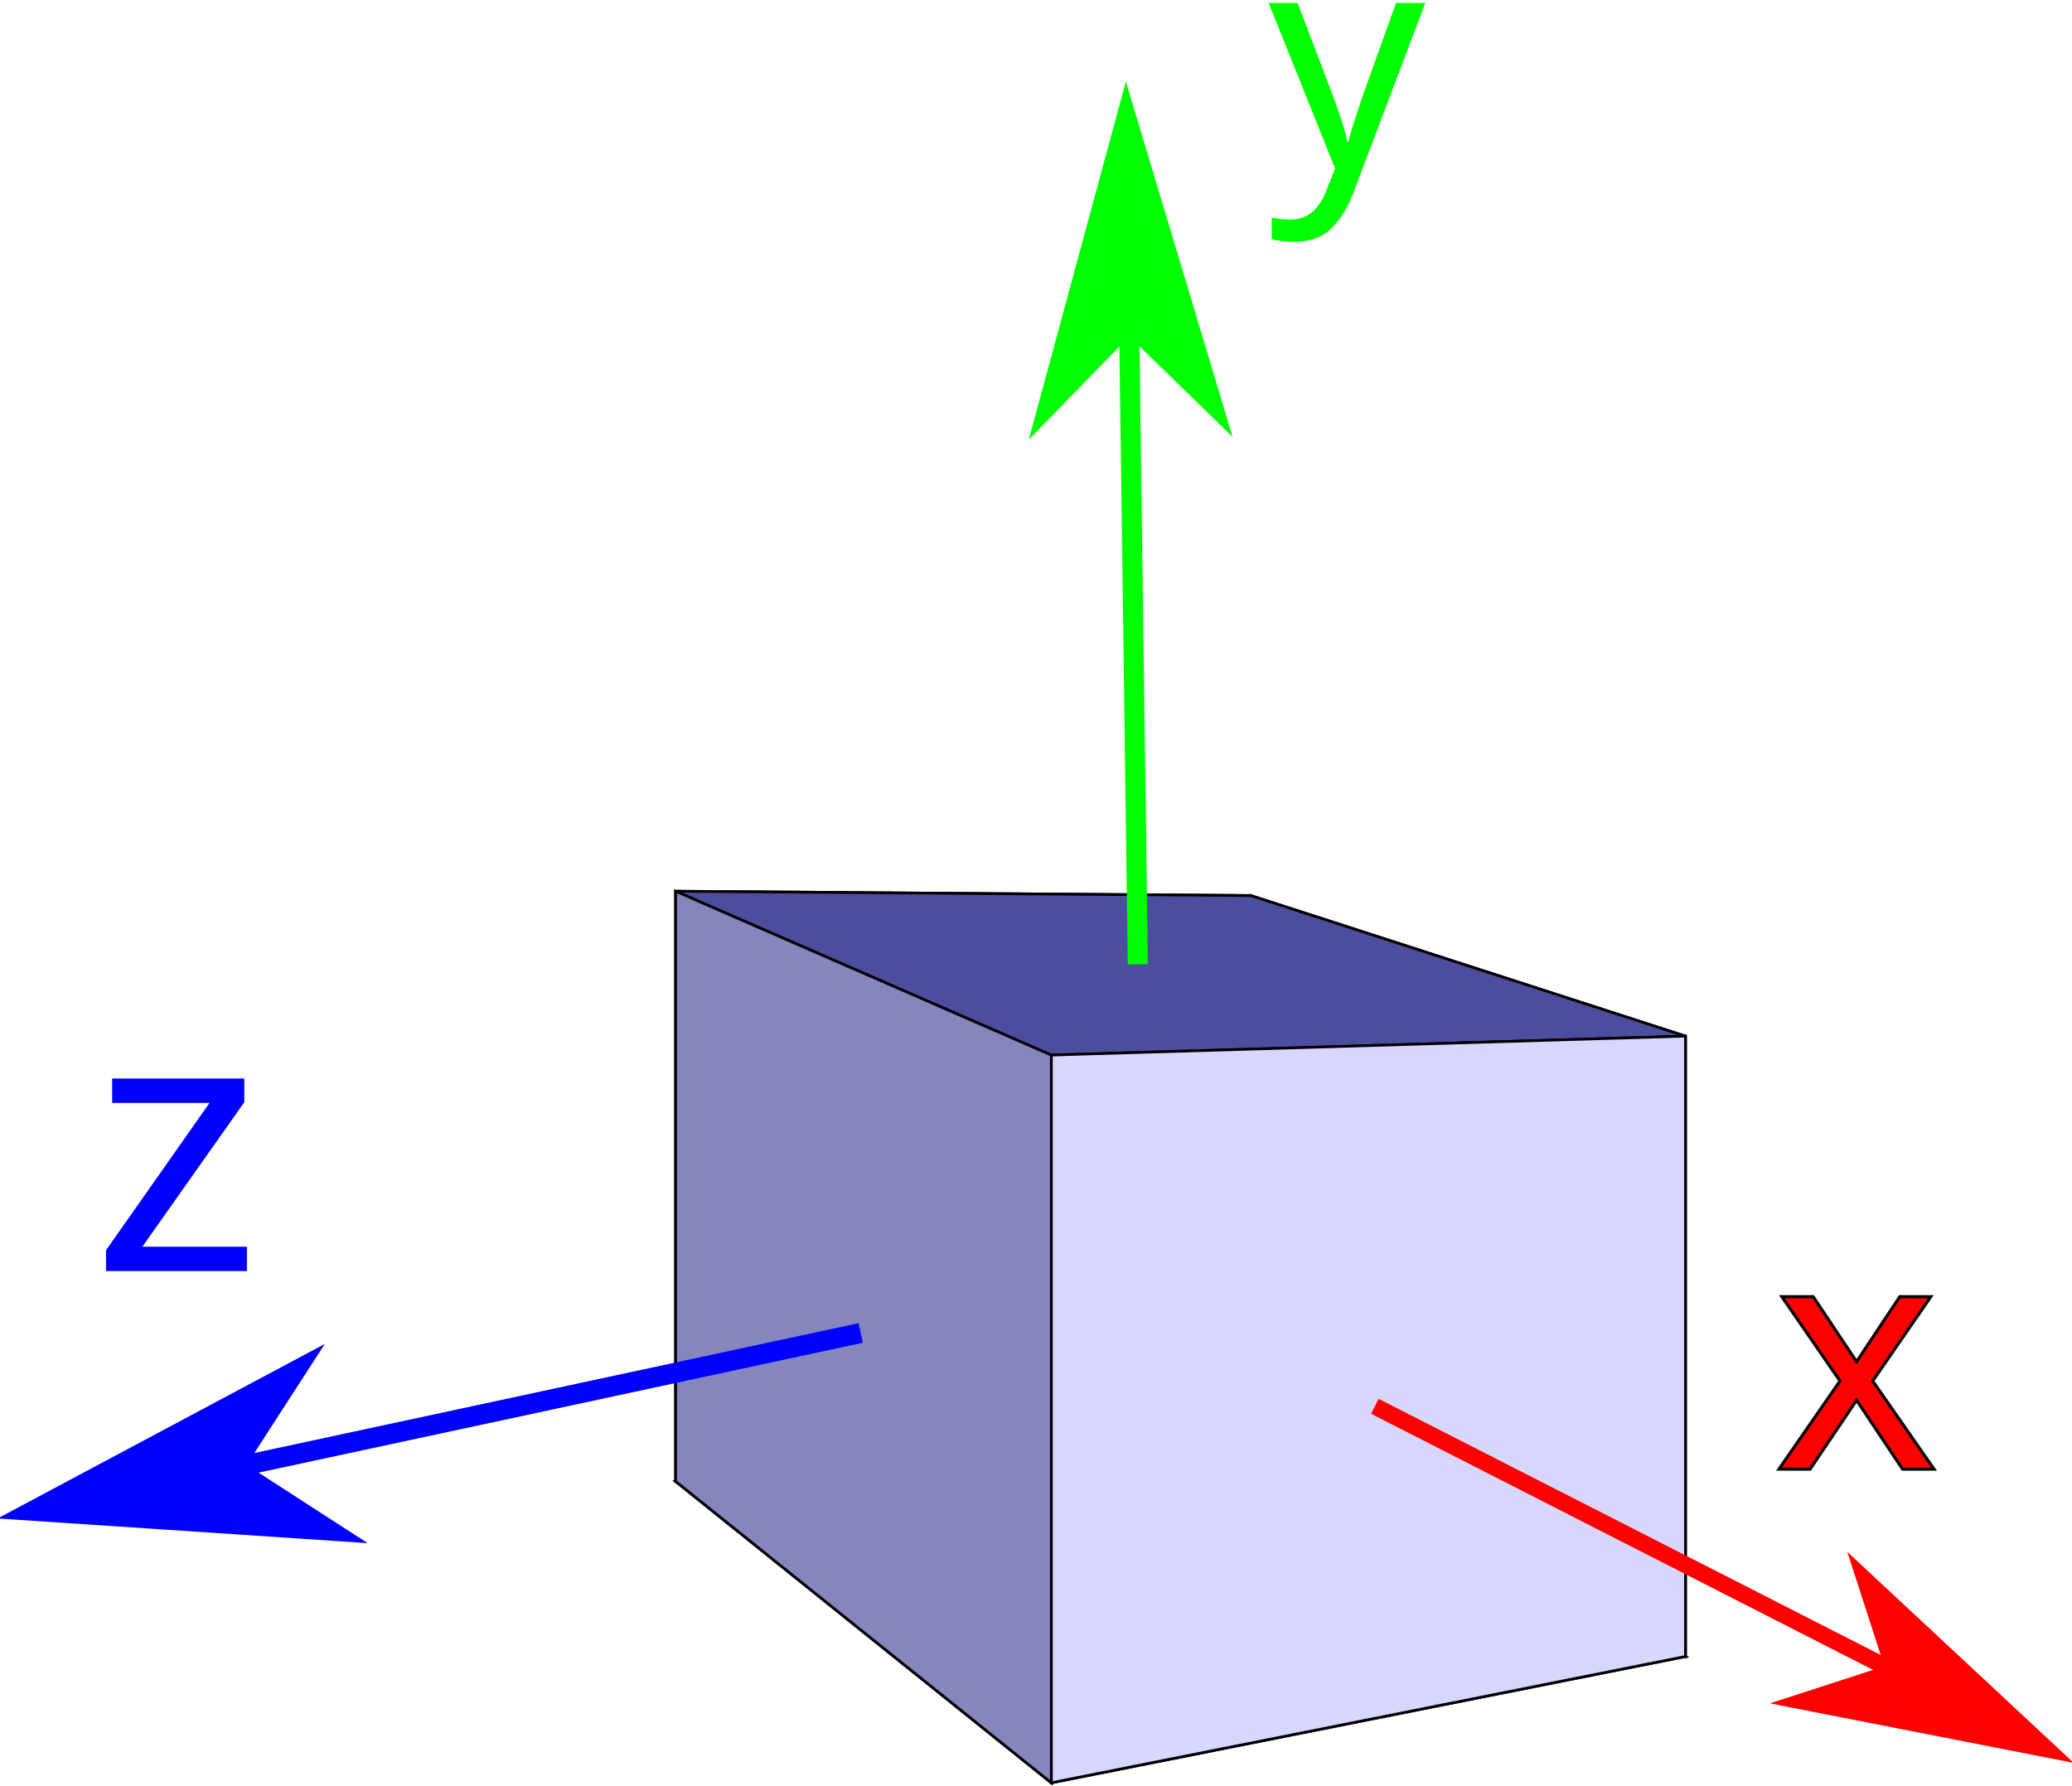
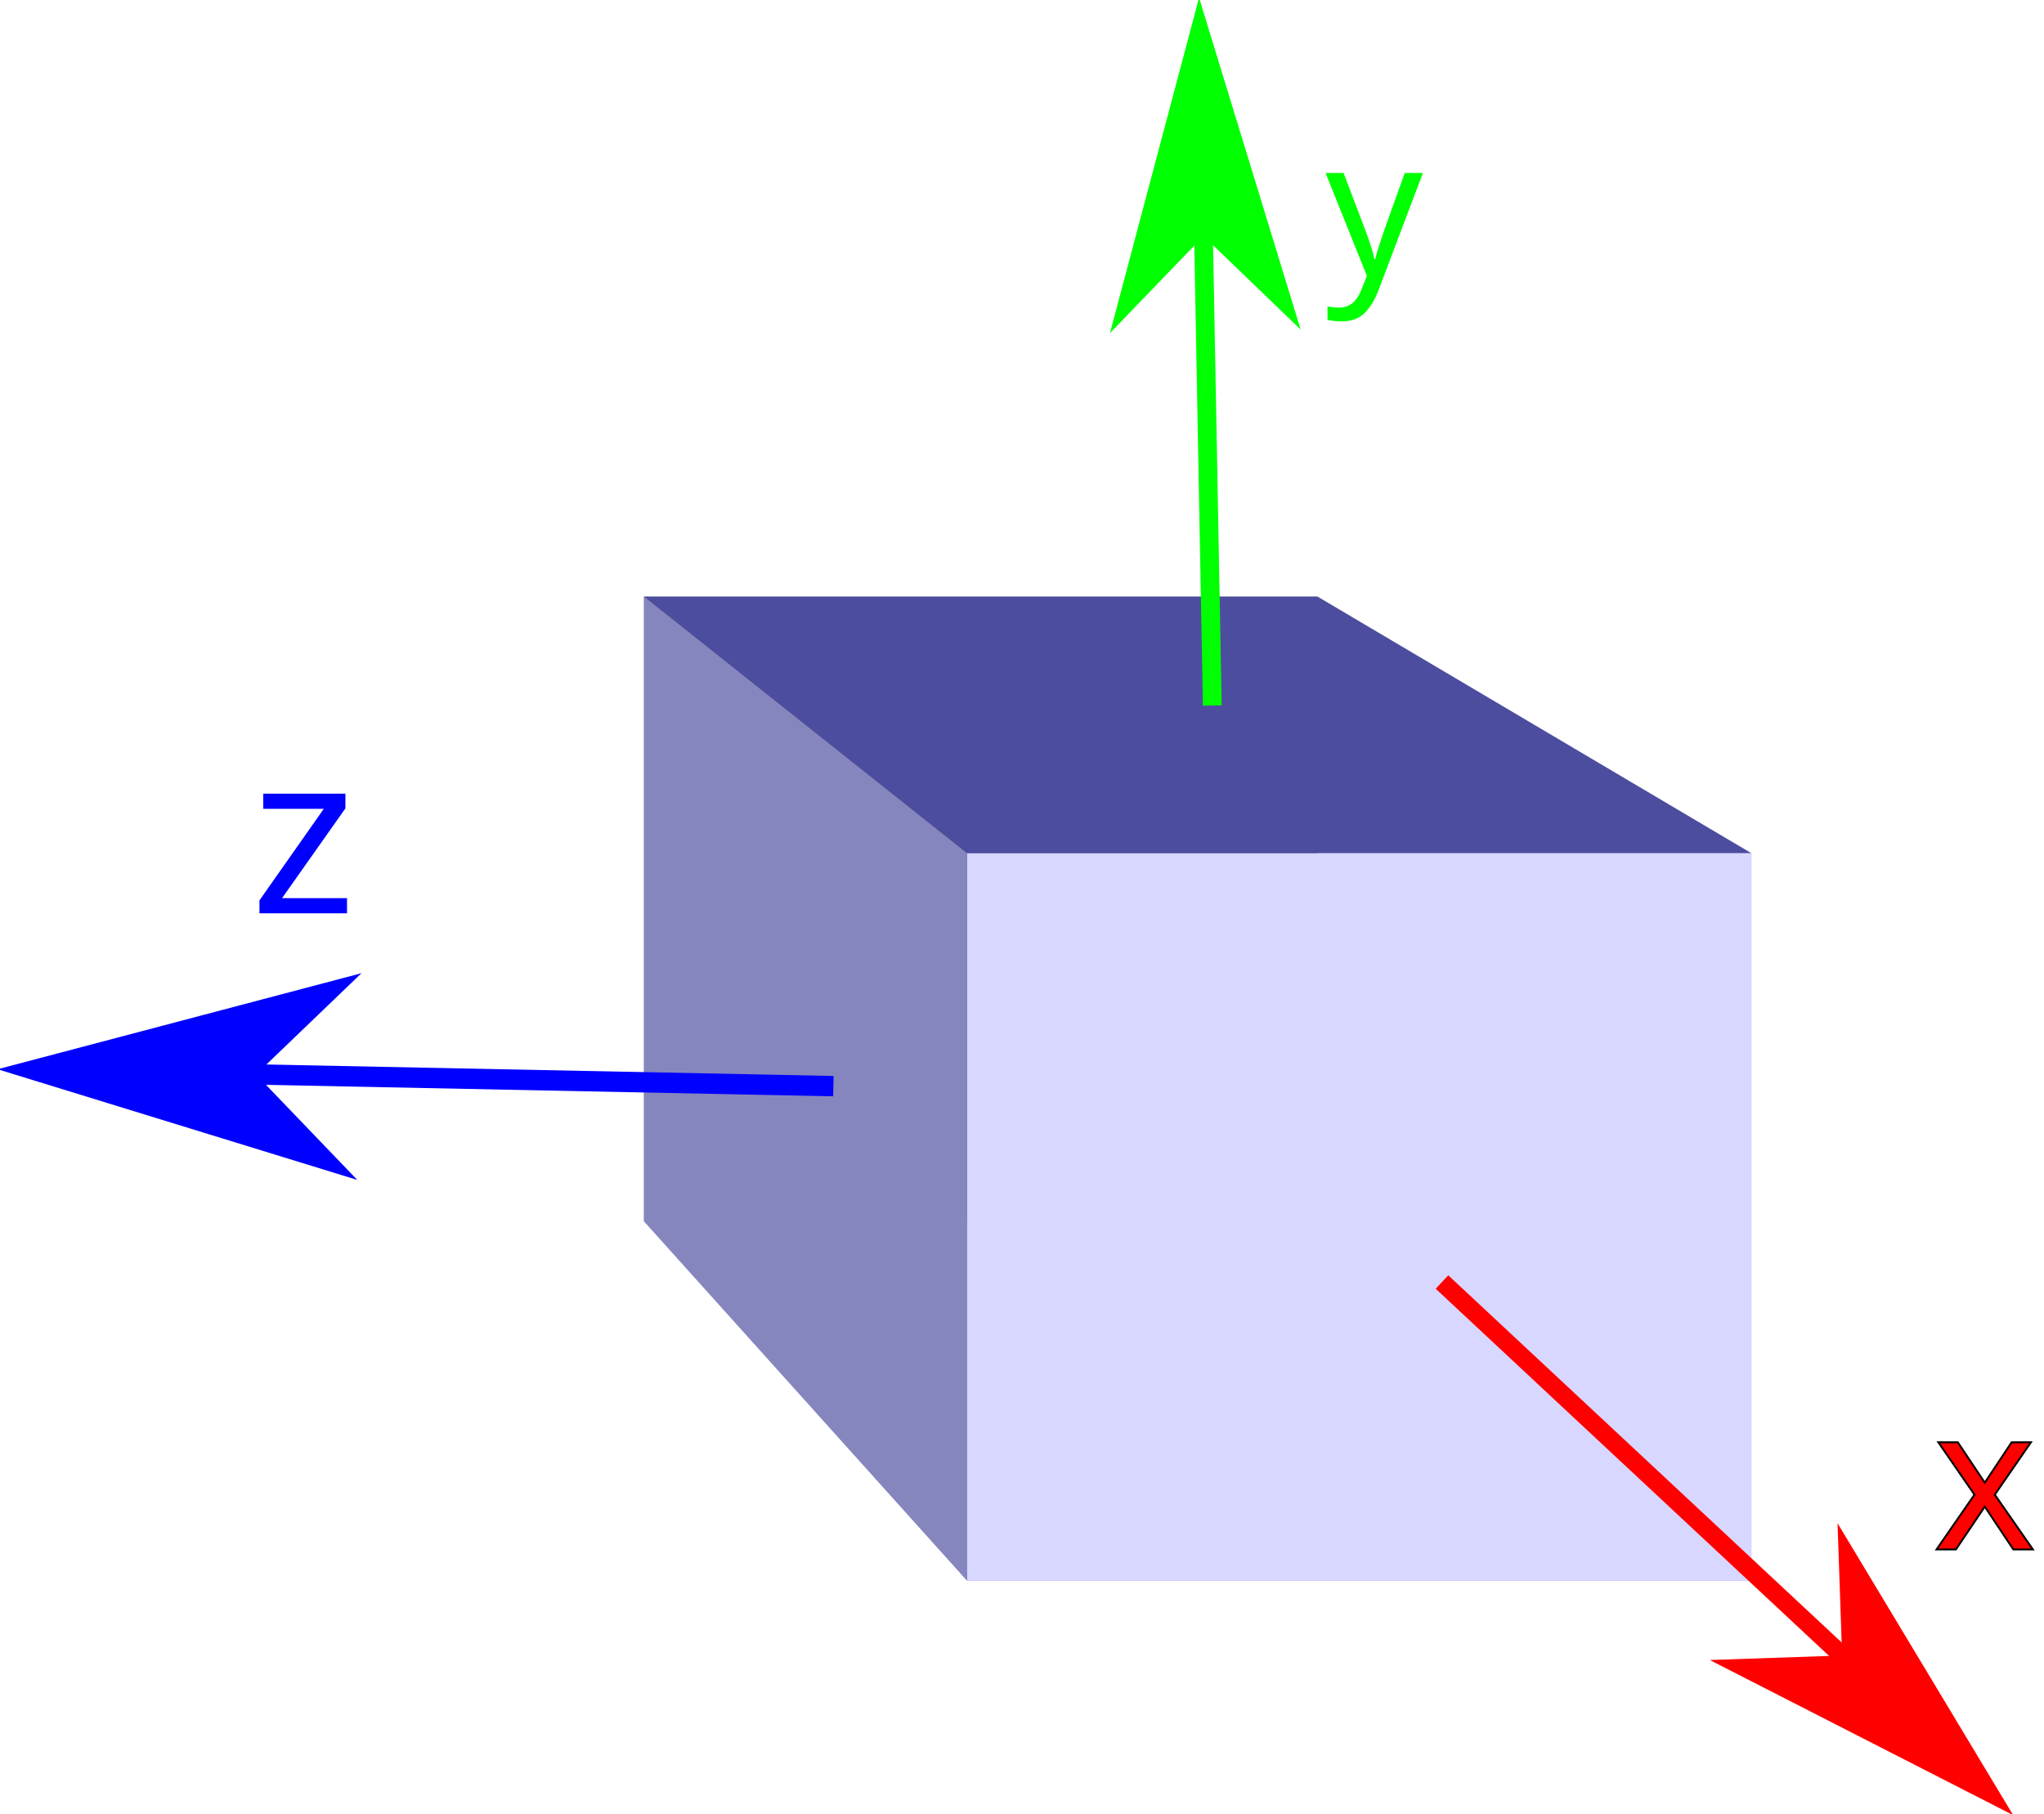
- <svg xmlns="http://www.w3.org/2000/svg" id="svg2" height="75.856mm" viewBox="0 0 311.872 268.781" width="88.017mm" version="1.1">
+ <svg xmlns="http://www.w3.org/2000/svg" id="svg2" height="123.98mm" width="139.71mm" version="1.1" viewBox="0 0 495.026 439.316">
  <defs id="defs4">
+     <marker id="Arrow1Lend-5" refY="0" refX="0" orient="auto" overflow="visible">
+       <path id="path8094-9" d="m0 0 5-5-17.5 5 17.5 5-5-5z" fill-rule="evenodd" transform="matrix(-.8 0 0 -.8 -10 0)" stroke="#0f0" stroke-width="1pt" fill="#0f0" />
+     </marker>
    <marker id="Arrow1Lend" refY="0" refX="0" orient="auto" overflow="visible">
      <path id="path8094" d="m0 0 5-5-17.5 5 17.5 5-5-5z" fill-rule="evenodd" transform="matrix(-.8 0 0 -.8 -10 0)" stroke="#f00" stroke-width="1pt" fill="#f00" />
-     </marker>
-     <marker id="Arrow1Lend-5" refY="0" refX="0" orient="auto" overflow="visible">
-       <path id="path8094-9" d="m0 0 5-5-17.5 5 17.5 5-5-5z" fill-rule="evenodd" transform="matrix(-.8 0 0 -.8 -10 0)" stroke="#0f0" stroke-width="1pt" fill="#0f0" />
    </marker>
    <marker id="Arrow1Lend-5-8" refY="0" refX="0" orient="auto" overflow="visible">
      <path id="path8094-9-9" d="m0 0 5-5-17.5 5 17.5 5-5-5z" fill-rule="evenodd" transform="matrix(-.8 0 0 -.8 -10 0)" stroke="#00f" stroke-width="1pt" fill="#00f" />
    </marker>
  </defs>
-   <g id="layer1" transform="translate(-211.02 -395.08)">
-     <g id="g4138" stroke-width="0.408" stroke="#000" fill-rule="evenodd">
-       <path id="path4148" d="m312.71 618.06 56.551 45.377 95.457-19.014-65.417-36.639z" points="369.265,663.435 464.722,644.421 399.304,607.782 312.714,618.058 " fill="#afafde" />
-       <path id="path4140" d="m312.71 529.23v88.829l86.591-10.276v-77.896z" points="312.714,618.058 399.304,607.782 399.304,529.885 312.714,529.229 " fill="#353564" />
-       <path id="path4150" d="m399.3 529.89 65.417 21.157v93.378l-65.417-36.639z" points="464.722,551.043 464.722,644.421 399.304,607.782 399.304,529.885 " fill="#e9e9ff" />
-       <path id="path4142" d="m312.71 529.23 56.551 24.666 95.457-2.852-65.417-21.157z" points="369.265,553.895 464.722,551.043 399.304,529.885 312.714,529.229 " fill="#4d4d9f" />
-       <path id="path4146" d="m369.26 553.89v109.54l95.457-19.014v-93.378z" points="369.265,663.435 464.722,644.421 464.722,551.043 369.265,553.895 " fill="#d7d7ff" />
-       <path id="path4144" d="m312.71 529.23 56.551 24.666v109.54l-56.551-45.377z" points="369.265,553.895 369.265,663.435 312.714,618.058 312.714,529.229 " fill="#8686bf" />
+   <g id="layer1" transform="translate(56.082 -139.75)">
+     <g id="g4154" fill-rule="evenodd">
+       <path id="path4164" d="m99.893 435.6 78.263 87.072h189.96l-105.1-87.072z" points="178.156,522.673 368.118,522.673 263.017,435.601 99.893,435.601 " fill="#afafde" />
+       <path id="path4156" d="m99.893 284.27v151.33h163.12v-151.33z" points="99.893,435.601 263.017,435.601 263.017,284.27 99.893,284.27 " fill="#353564" />
+       <path id="path4166" d="m263.02 284.27 105.1 62.174v176.23l-105.1-87.072z" points="368.118,346.444 368.118,522.673 263.017,435.601 263.017,284.27 " fill="#e9e9ff" />
+       <path id="path4158" d="m99.893 284.27 78.263 62.174h189.96l-105.1-62.174z" points="178.156,346.444 368.118,346.444 263.017,284.27 99.893,284.27 " fill="#4d4d9f" />
+       <path id="path4162" d="m178.16 346.44v176.23h189.96v-176.23z" points="178.156,522.673 368.118,522.673 368.118,346.444 178.156,346.444 " fill="#d7d7ff" />
+       <path id="path4160" d="m99.893 284.27 78.263 62.174v176.23l-78.263-87.072z" points="178.156,346.444 178.156,522.673 99.893,435.601 99.893,284.27 " fill="#8686bf" />
    </g>
-   </g>
-   <g id="layer2" transform="translate(-211.02 -395.08)">
-     <path id="path8493" marker-end="url(#Arrow1Lend)" d="m417.96 606.76 100.84 51.45" stroke="#f00" stroke-width="2.521" fill="none" />
-     <g id="g21" font-family="sans-serif">
-       <flowRoot id="flowRoot10325" font-size="40px" style="word-spacing:0px;letter-spacing:0px" xml:space="preserve" line-height="125%">
-         <flowRegion id="flowRegion10327">
-           <rect id="rect10329" y="269.51" width="154.29" height="151.43" x="648.57" />
-         </flowRegion>
-         <flowPara id="flowPara10331" stroke="#0000ff" />
-       </flowRoot>
-       <flowRoot id="flowRoot10333" font-size="50px" style="word-spacing:0px;letter-spacing:0px" xml:space="preserve" line-height="125%">
-         <flowRegion id="flowRegion10335">
-           <rect id="rect10337" y="309.51" width="237.14" x="605.71" height="208.57" />
-         </flowRegion>
-         <flowPara id="flowPara10339" />
-       </flowRoot>
-       <flowRoot id="flowRoot10341" font-size="50px" style="word-spacing:0px;letter-spacing:0px" xml:space="preserve" line-height="125%">
-         <flowRegion id="flowRegion10343">
-           <rect id="rect10345" y="386.65" width="171.43" x="654.29" height="154.29" />
-         </flowRegion>
-         <flowPara id="flowPara10347" />
-       </flowRoot>
-     </g>
-     <text id="text10349" style="word-spacing:0px;letter-spacing:0px" line-height="125%" font-family="sans-serif" xml:space="preserve" font-size="47.912px" transform="scale(.98863 1.0115)" stroke="#000000" y="609.215" x="483.423" stroke-width=".452px" fill="#ff0000">
-       <tspan id="tspan10351" y="609.215" x="483.423" stroke-width=".452px">x</tspan>
+     <path id="path8493-2" marker-end="url(#Arrow1Lend-5)" d="m237.52 310.65-3.04-162.63" stroke="#0f0" stroke-width="4.548" fill="none" />
+     <text id="text4482" font-size="46.33px" xml:space="preserve" style="word-spacing:0px;letter-spacing:0px" y="206.475" x="264.909" font-family="sans-serif" line-height="125%" fill="#00ff00">
+       <tspan id="tspan4484" y="206.475" x="264.909">y</tspan>
    </text>
-   </g>
-   <g id="layer3" transform="translate(-211.02 -395.08)">
-     <path id="path8493-2" marker-end="url(#Arrow1Lend-5)" d="m382.28 540.23-1.72-127" stroke="#0f0" stroke-width="3.02" fill="none" />
-     <text id="text4482" style="word-spacing:0px;letter-spacing:0px" xml:space="preserve" font-size="46.33px" line-height="125%" y="420.349" x="401.925" font-family="sans-serif" fill="#00ff00">
-       <tspan id="tspan4484" y="420.349" x="401.925">y</tspan>
+     <path id="path8493" marker-end="url(#Arrow1Lend)" d="m293.15 450.3 132 123.22" stroke="#f00" stroke-width="4.464" fill="none" />
+     <text id="text10349" font-size="47.912px" font-family="sans-serif" transform="scale(.98863 1.0115)" line-height="125%" stroke="#000000" style="word-spacing:0px;letter-spacing:0px" y="509.227" x="416.814" stroke-width=".452px" xml:space="preserve" fill="#ff0000">
+       <tspan id="tspan10351" y="509.227" x="416.814" stroke-width=".452px">x</tspan>
    </text>
-   </g>
-   <g id="layer4" transform="translate(-211.02 -395.08)">
-     <path id="path8493-2-4" marker-end="url(#Arrow1Lend-5-8)" d="m340.57 595.72-124.18 26.69" stroke="#00f" stroke-width="3.02" fill="none" />
-     <text id="text4486" style="word-spacing:0px;letter-spacing:0px" xml:space="preserve" font-size="54.075px" line-height="125%" y="586.409" x="224.872" font-family="sans-serif" fill="#0000ff">
-       <tspan id="tspan4488" y="586.409" x="224.872">z</tspan>
+     <path id="path8493-2-4" marker-end="url(#Arrow1Lend-5-8)" d="m145.75 402.85-192.86-3.9" stroke="#00f" stroke-width="4.931" fill="none" />
+     <text id="text4486" font-size="54.075px" xml:space="preserve" style="word-spacing:0px;letter-spacing:0px" y="360.983" x="4.635" font-family="sans-serif" line-height="125%" fill="#0000ff">
+       <tspan id="tspan4488" y="360.983" x="4.635">z</tspan>
    </text>
  </g>
</svg>
